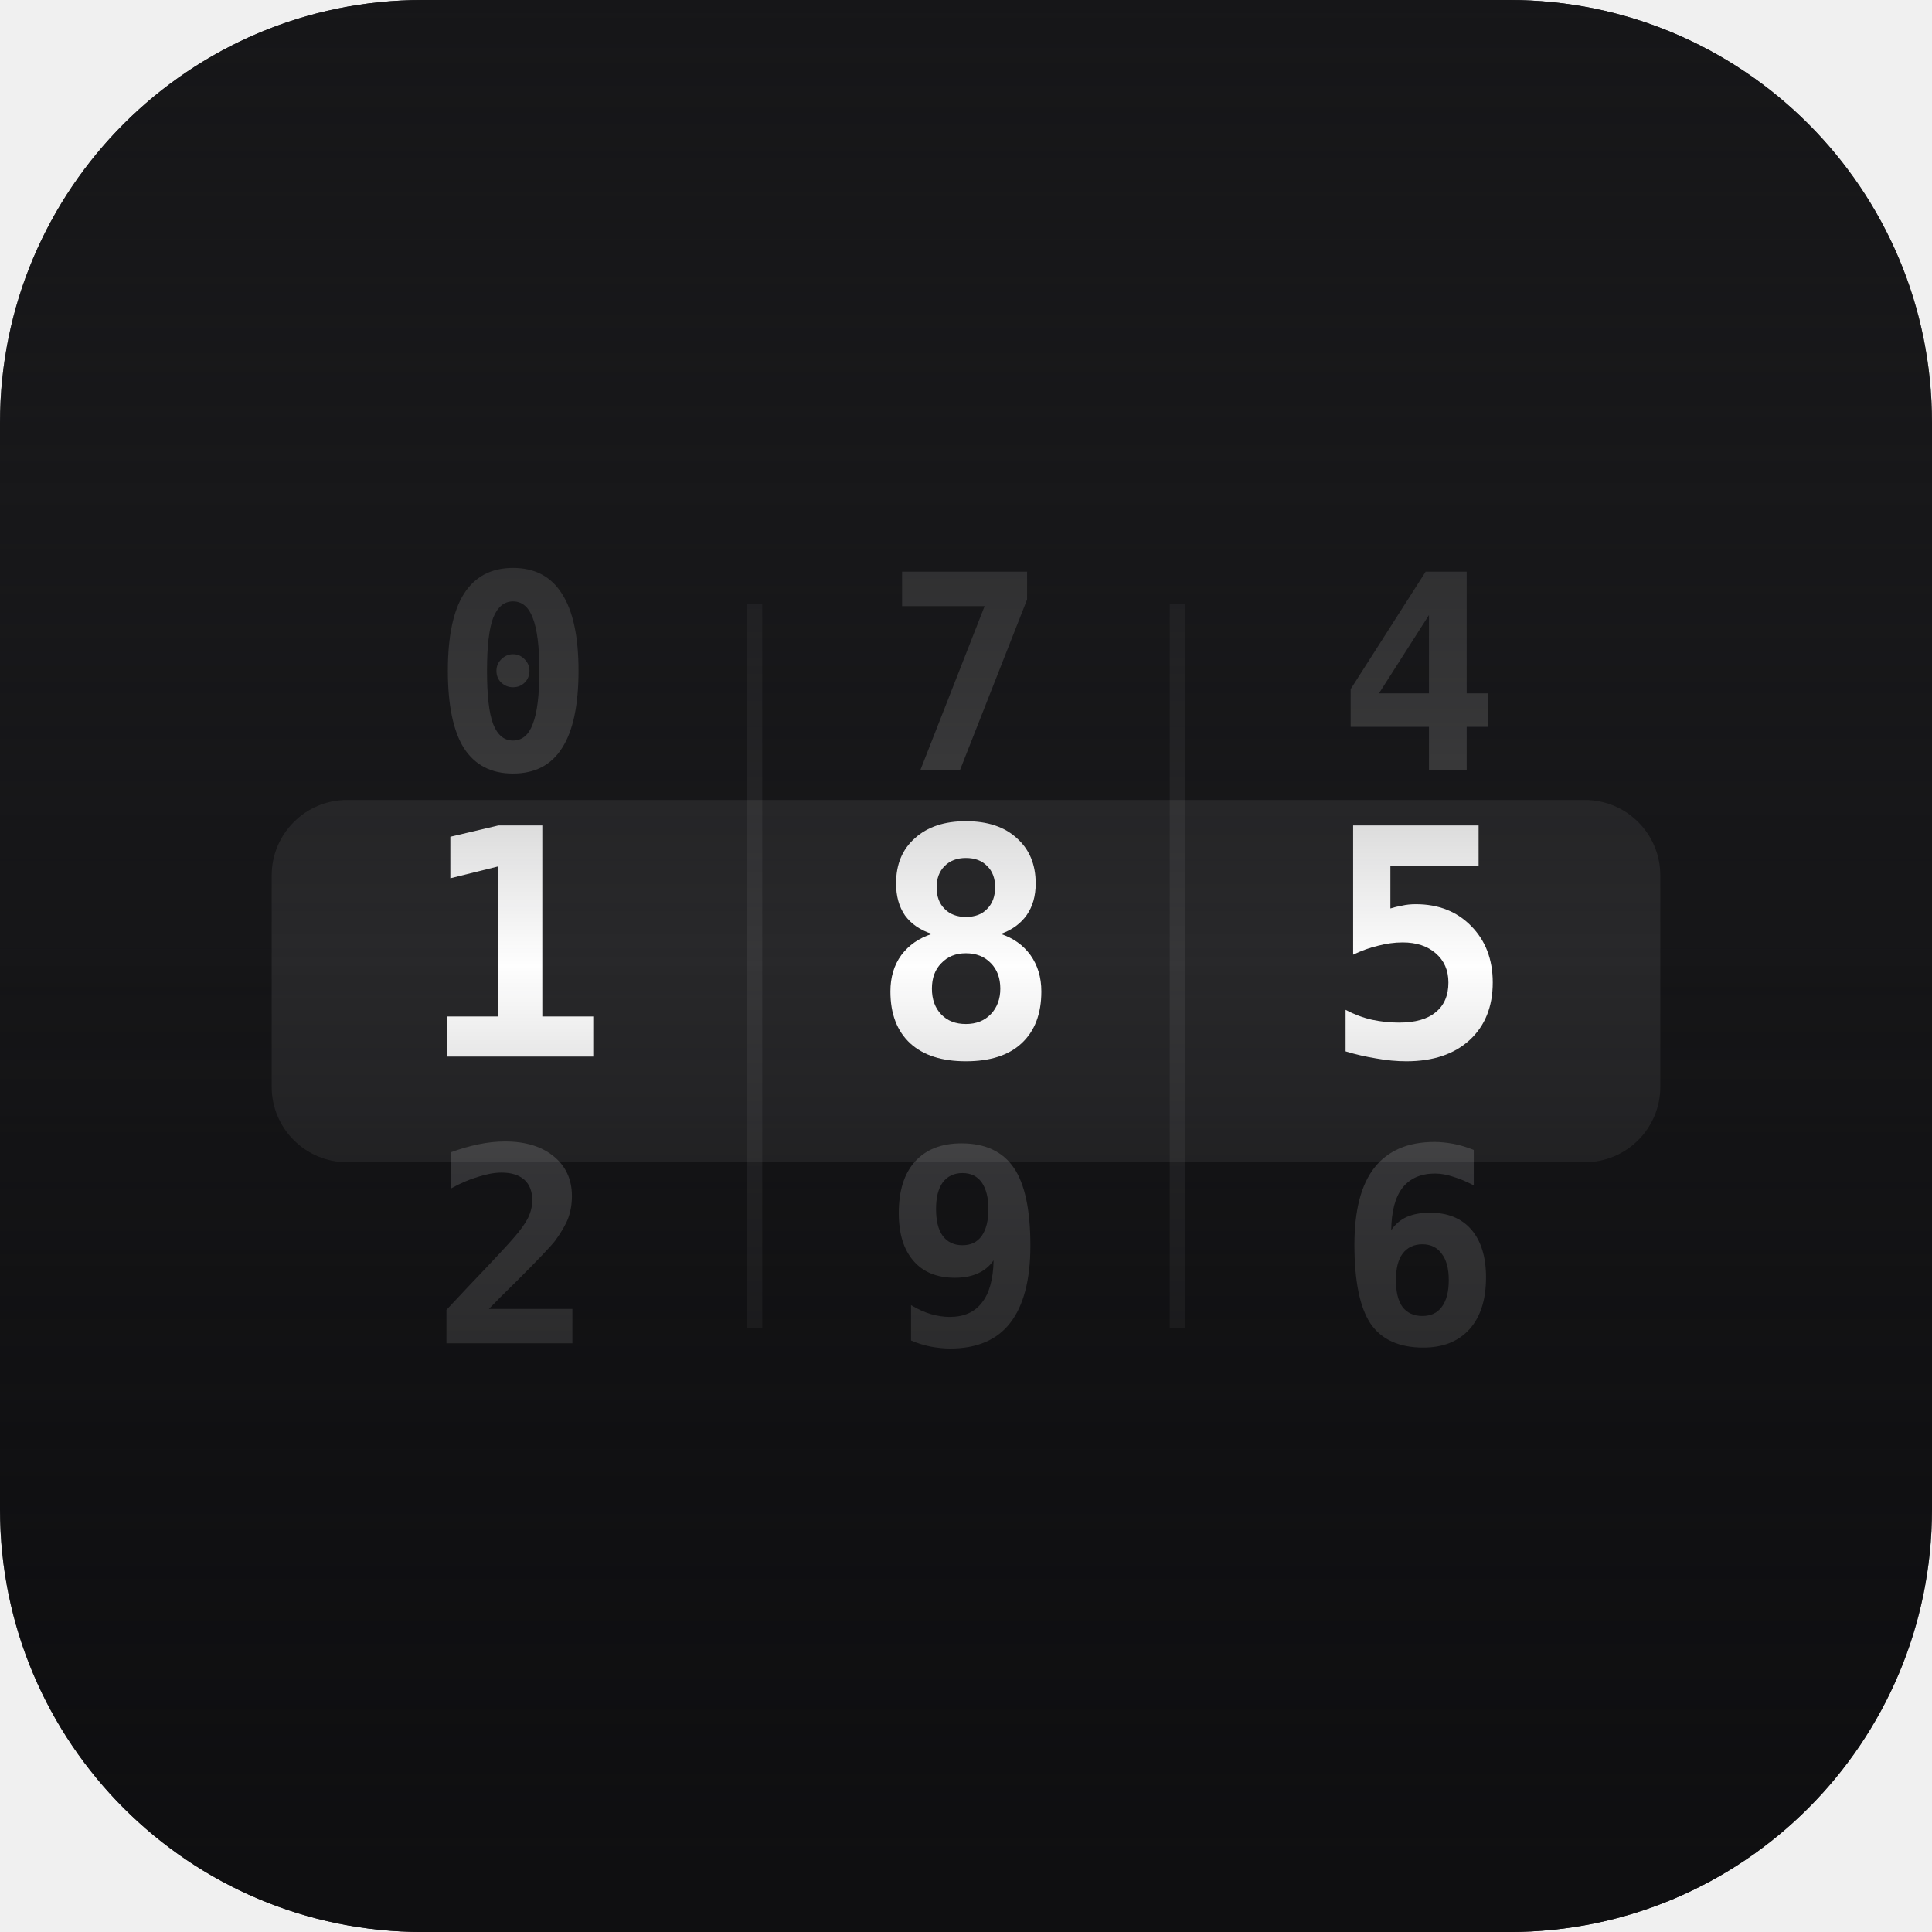
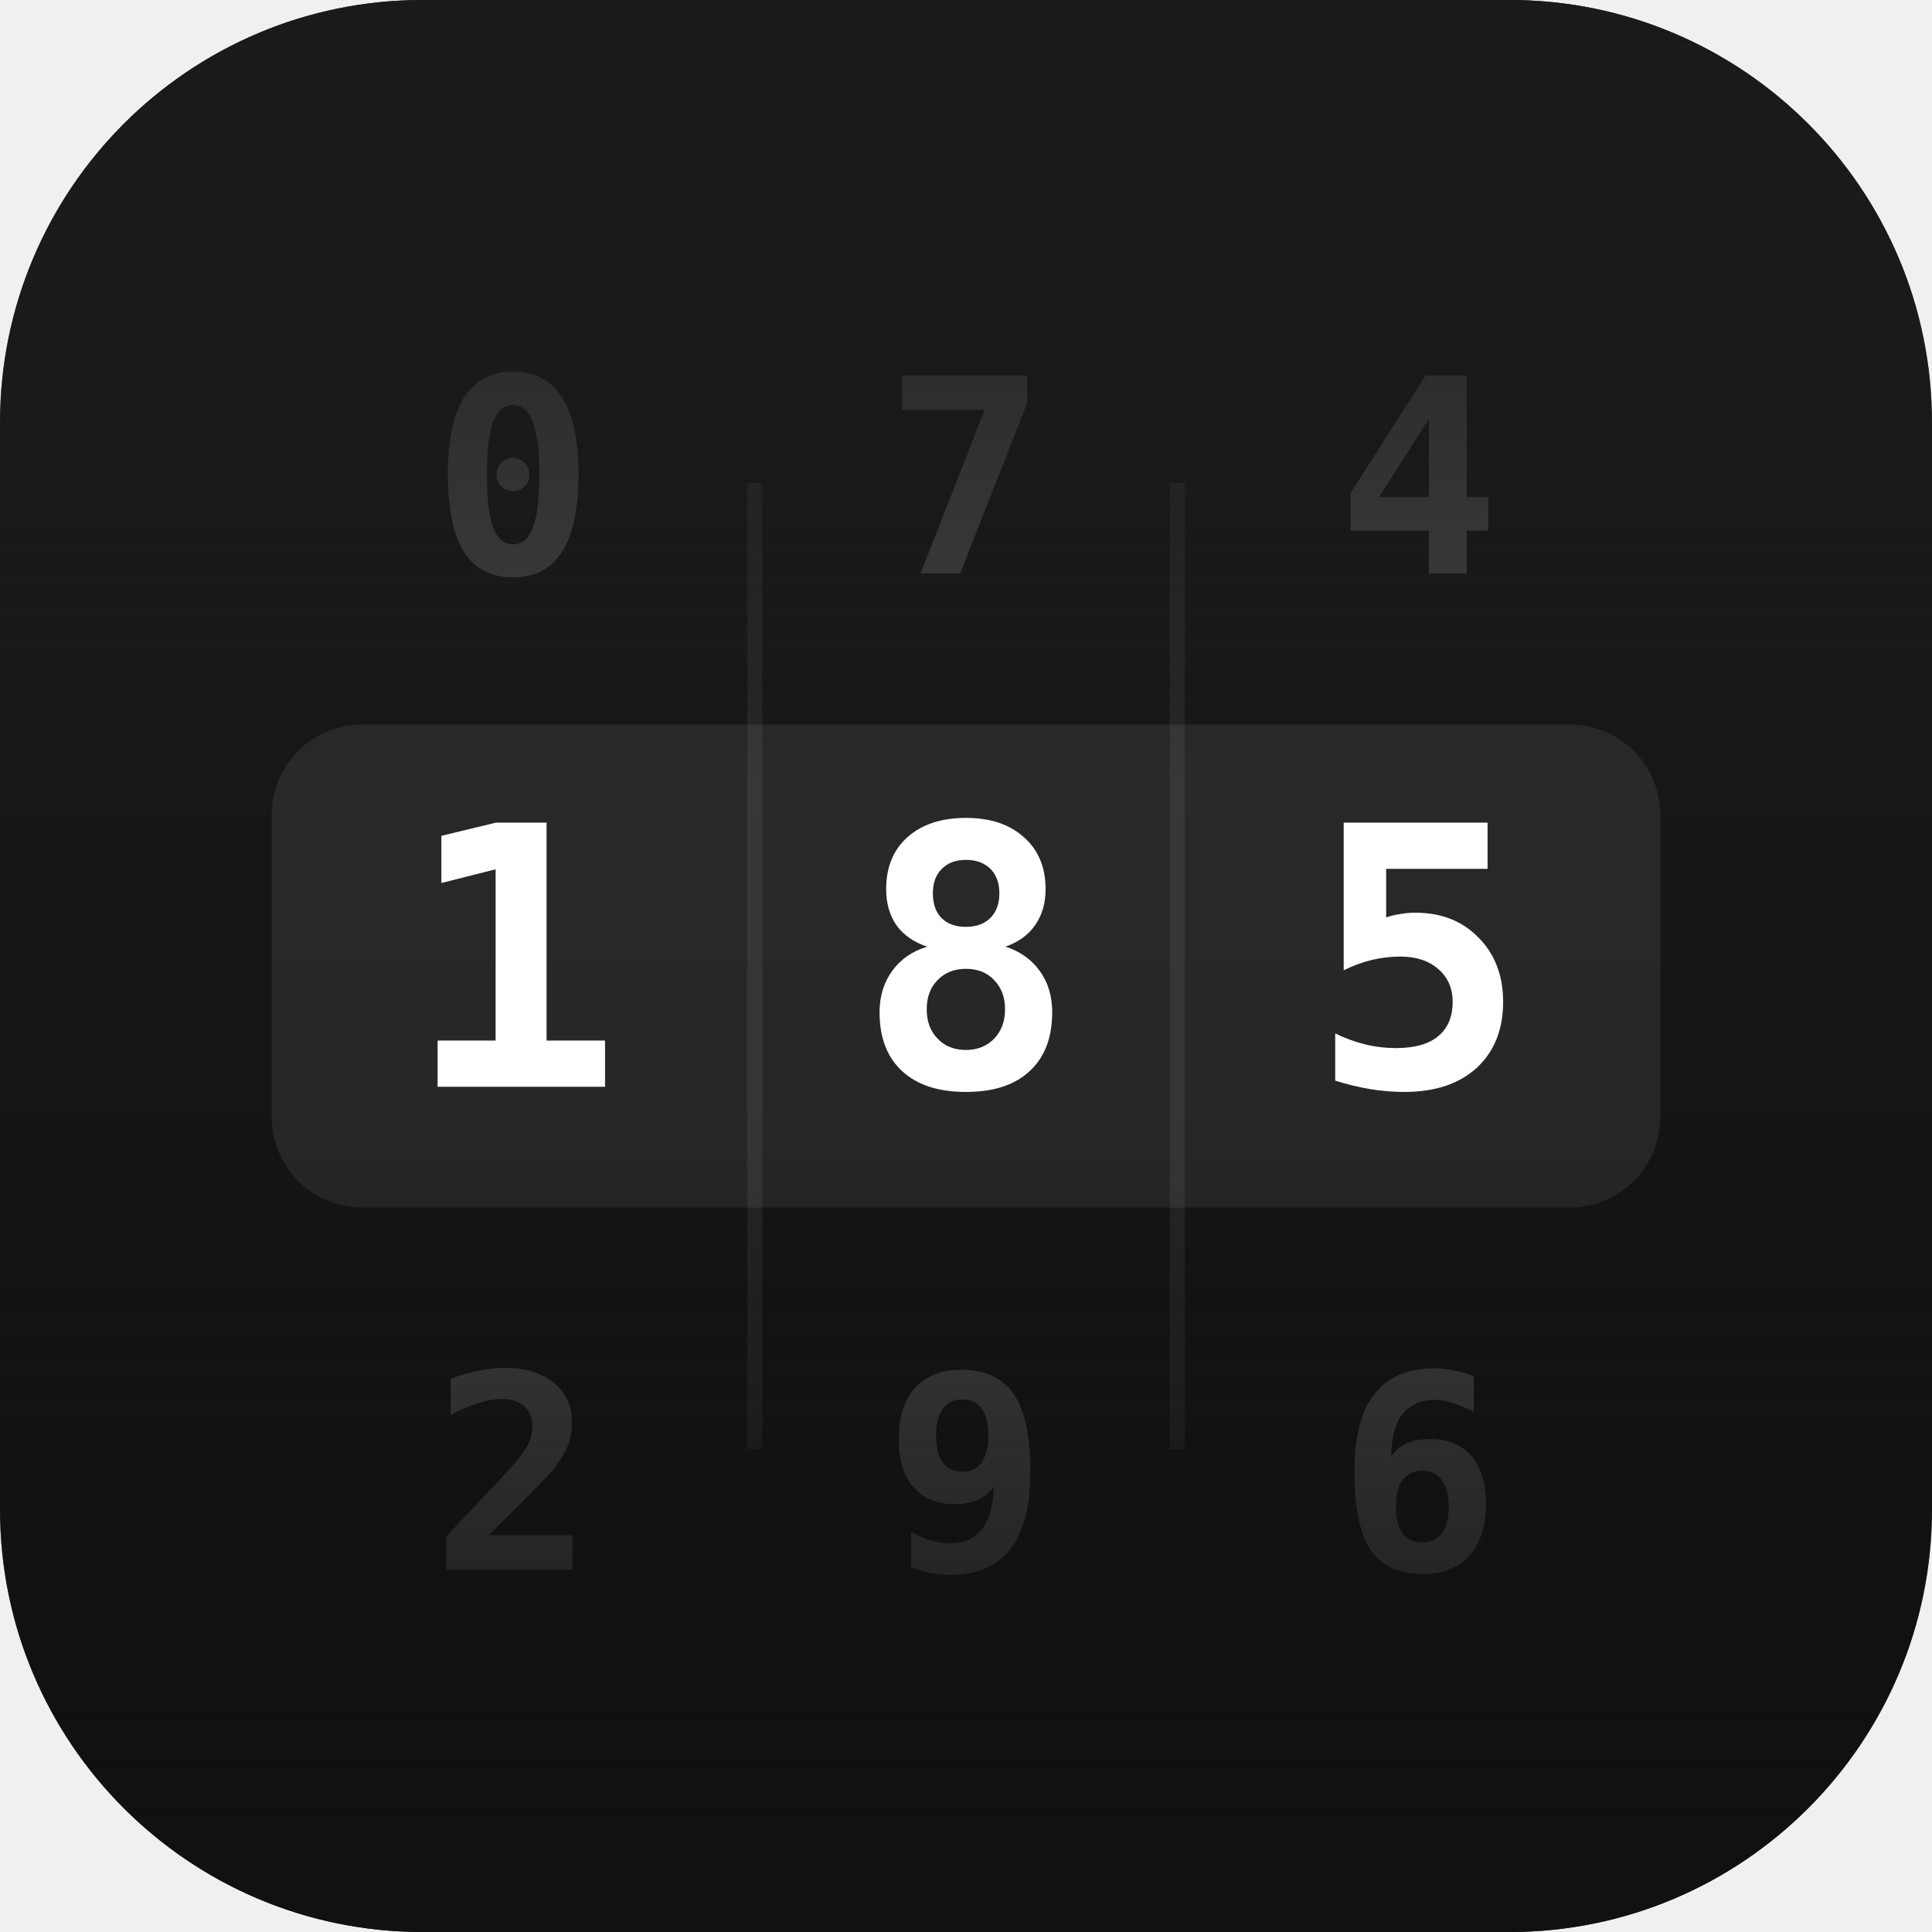
<svg xmlns="http://www.w3.org/2000/svg" viewBox="0 0 64 64">
  <defs>
    <linearGradient id="bg" x1="0" y1="0" x2="0" y2="1">
      <stop offset="0%" stop-color="#1c1c1e" />
      <stop offset="100%" stop-color="#0f0f11" />
    </linearGradient>
    <linearGradient id="fade-t" x1="0" y1="0" x2="0" y2="1">
-       <stop offset="0%" stop-color="#161618" />
-       <stop offset="100%" stop-color="#161618" stop-opacity="0" />
+       <stop offset="0%" stop-color="#1a1a1c" />
+       <stop offset="100%" stop-color="#1a1a1c" stop-opacity="0" />
    </linearGradient>
    <linearGradient id="fade-b" x1="0" y1="0" x2="0" y2="1">
-       <stop offset="0%" stop-color="#0f0f11" stop-opacity="0" />
-       <stop offset="100%" stop-color="#0f0f11" />
+       <stop offset="0%" stop-color="#111113" stop-opacity="0" />
+       <stop offset="100%" stop-color="#111113" />
    </linearGradient>
    <clipPath id="clip">
      <rect width="64" height="64" rx="14" />
    </clipPath>
  </defs>
  <g clip-path="url(#clip)">
    <rect width="64" height="64" fill="url(#bg)" />
-     <rect x="9" y="26.5" width="46" height="12" rx="2.5" fill="#fff" fill-opacity=".08" />
-     <line x1="25" y1="20" x2="25" y2="44" stroke="#fff" stroke-opacity=".07" stroke-width=".5" />
-     <line x1="39" y1="20" x2="39" y2="44" stroke="#fff" stroke-opacity=".07" stroke-width=".5" />
-     <text x="17" y="25.5" text-anchor="middle" font-family="ui-monospace,SFMono-Regular,monospace" font-size="9" font-weight="700" fill="#fff" opacity=".18">0</text>
-     <text x="17" y="35" text-anchor="middle" font-family="ui-monospace,SFMono-Regular,monospace" font-size="10.5" font-weight="700" fill="#fff">1</text>
-     <text x="17" y="44.5" text-anchor="middle" font-family="ui-monospace,SFMono-Regular,monospace" font-size="9" font-weight="700" fill="#fff" opacity=".18">2</text>
-     <text x="32" y="25.5" text-anchor="middle" font-family="ui-monospace,SFMono-Regular,monospace" font-size="9" font-weight="700" fill="#fff" opacity=".18">7</text>
-     <text x="32" y="35" text-anchor="middle" font-family="ui-monospace,SFMono-Regular,monospace" font-size="10.5" font-weight="700" fill="#fff">8</text>
-     <text x="32" y="44.5" text-anchor="middle" font-family="ui-monospace,SFMono-Regular,monospace" font-size="9" font-weight="700" fill="#fff" opacity=".18">9</text>
-     <text x="47" y="25.5" text-anchor="middle" font-family="ui-monospace,SFMono-Regular,monospace" font-size="9" font-weight="700" fill="#fff" opacity=".18">4</text>
-     <text x="47" y="35" text-anchor="middle" font-family="ui-monospace,SFMono-Regular,monospace" font-size="10.5" font-weight="700" fill="#fff">5</text>
-     <text x="47" y="44.5" text-anchor="middle" font-family="ui-monospace,SFMono-Regular,monospace" font-size="9" font-weight="700" fill="#fff" opacity=".18">6</text>
-     <rect x="0" y="0" width="64" height="32" fill="url(#fade-t)" />
-     <rect x="0" y="32" width="64" height="32" fill="url(#fade-b)" />
+     <rect x="9" y="24" width="46" height="16" rx="3" fill="#fff" fill-opacity=".08" />
+     <line x1="25" y1="16" x2="25" y2="48" stroke="#fff" stroke-opacity=".07" stroke-width=".5" />
+     <line x1="39" y1="16" x2="39" y2="48" stroke="#fff" stroke-opacity=".07" stroke-width=".5" />
+     <text x="17" y="19" text-anchor="middle" font-family="ui-monospace,SFMono-Regular,monospace" font-size="9" font-weight="700" fill="#fff" opacity=".18">0</text>
+     <text x="32" y="19" text-anchor="middle" font-family="ui-monospace,SFMono-Regular,monospace" font-size="9" font-weight="700" fill="#fff" opacity=".18">7</text>
+     <text x="47" y="19" text-anchor="middle" font-family="ui-monospace,SFMono-Regular,monospace" font-size="9" font-weight="700" fill="#fff" opacity=".18">4</text>
+     <text x="17" y="36" text-anchor="middle" font-family="ui-monospace,SFMono-Regular,monospace" font-size="12" font-weight="700" fill="#fff">1</text>
+     <text x="32" y="36" text-anchor="middle" font-family="ui-monospace,SFMono-Regular,monospace" font-size="12" font-weight="700" fill="#fff">8</text>
+     <text x="47" y="36" text-anchor="middle" font-family="ui-monospace,SFMono-Regular,monospace" font-size="12" font-weight="700" fill="#fff">5</text>
+     <text x="17" y="52" text-anchor="middle" font-family="ui-monospace,SFMono-Regular,monospace" font-size="9" font-weight="700" fill="#fff" opacity=".18">2</text>
+     <text x="32" y="52" text-anchor="middle" font-family="ui-monospace,SFMono-Regular,monospace" font-size="9" font-weight="700" fill="#fff" opacity=".18">9</text>
+     <text x="47" y="52" text-anchor="middle" font-family="ui-monospace,SFMono-Regular,monospace" font-size="9" font-weight="700" fill="#fff" opacity=".18">6</text>
+     <rect x="0" y="0" width="64" height="26" fill="url(#fade-t)" />
+     <rect x="0" y="38" width="64" height="26" fill="url(#fade-b)" />
  </g>
</svg>
